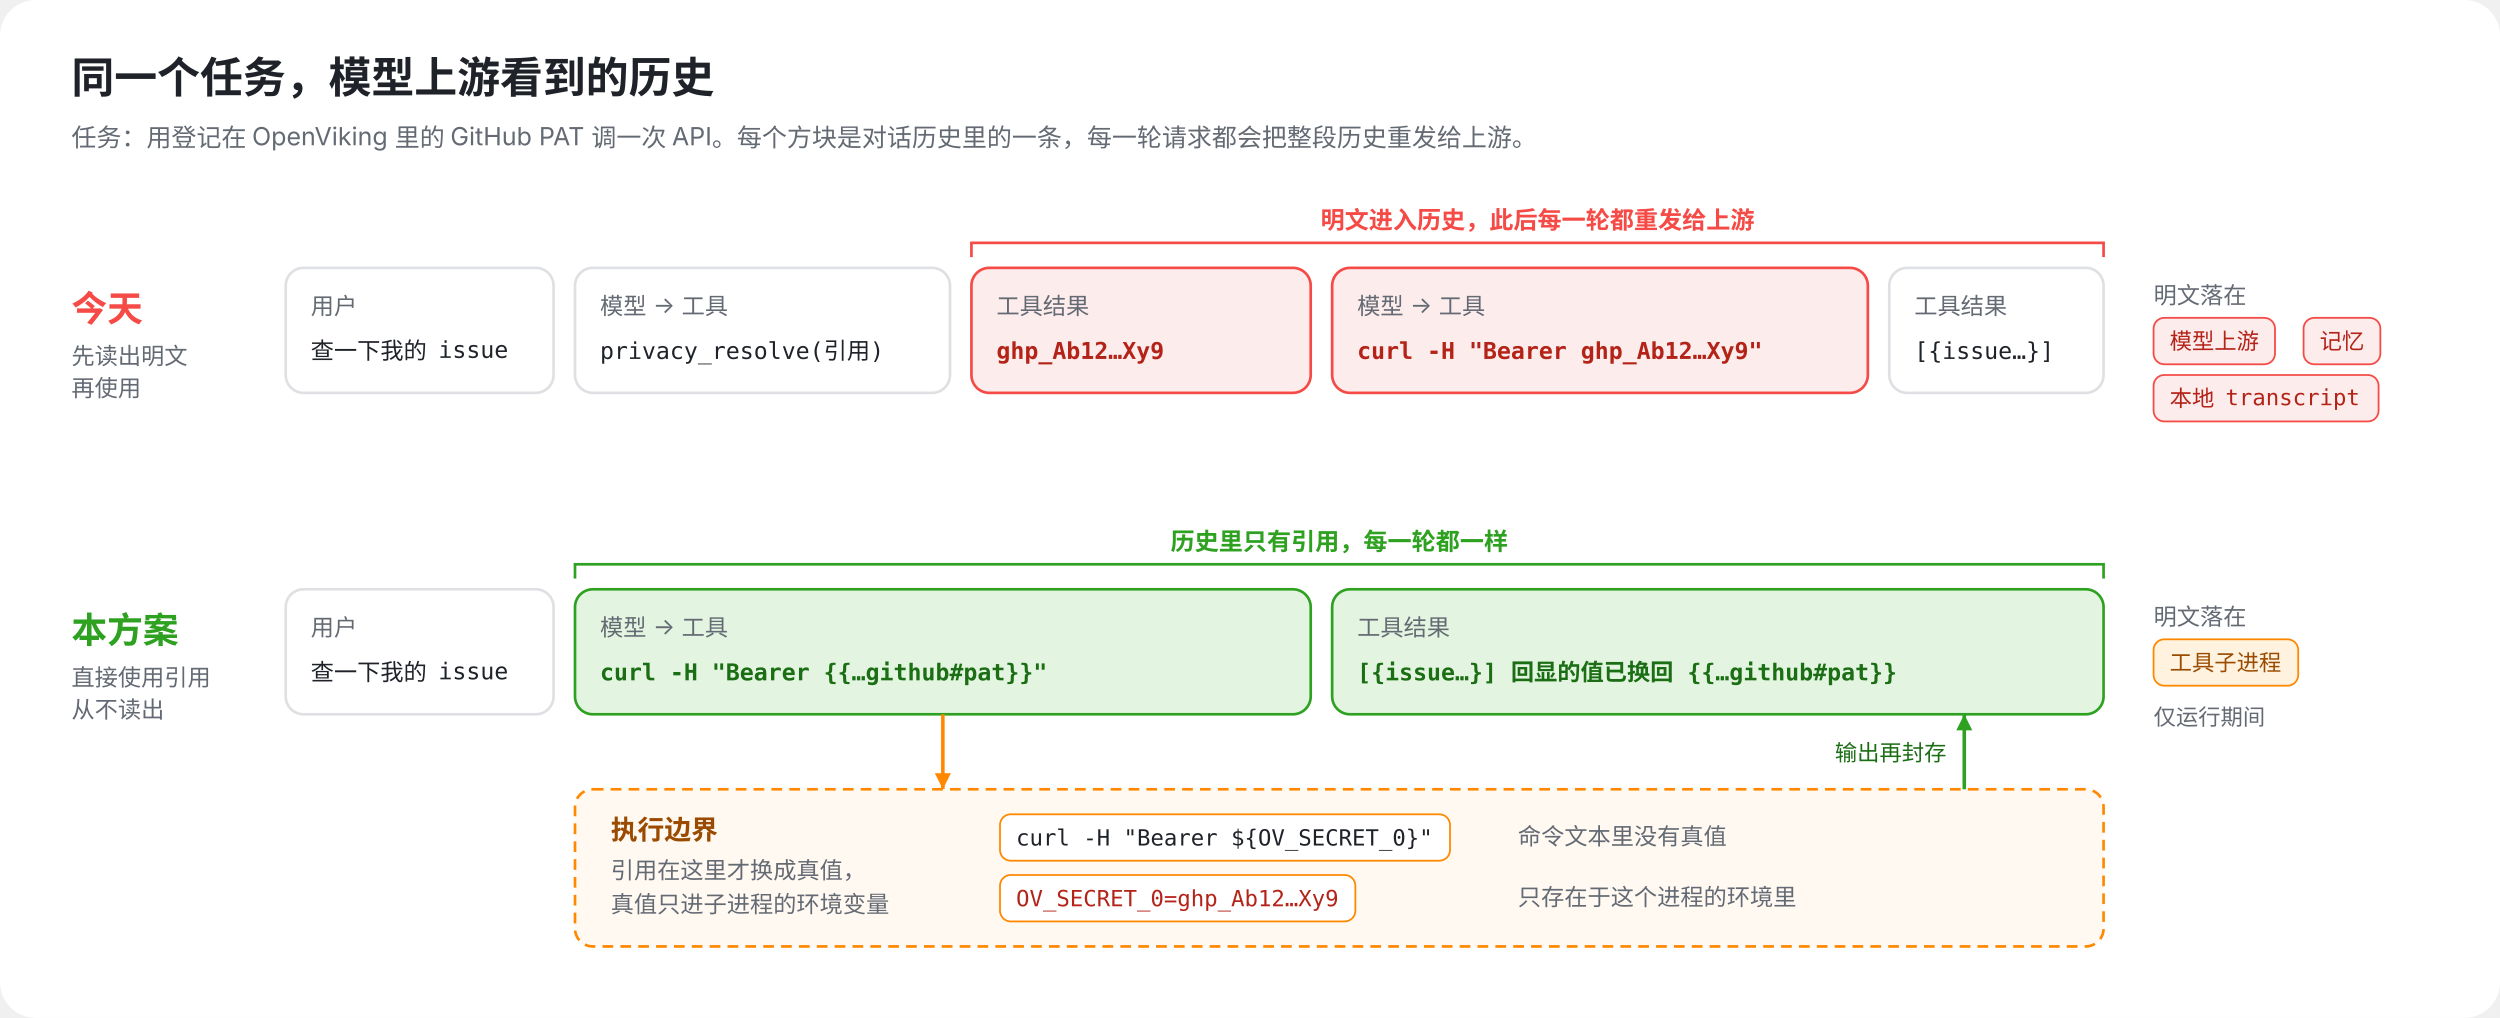
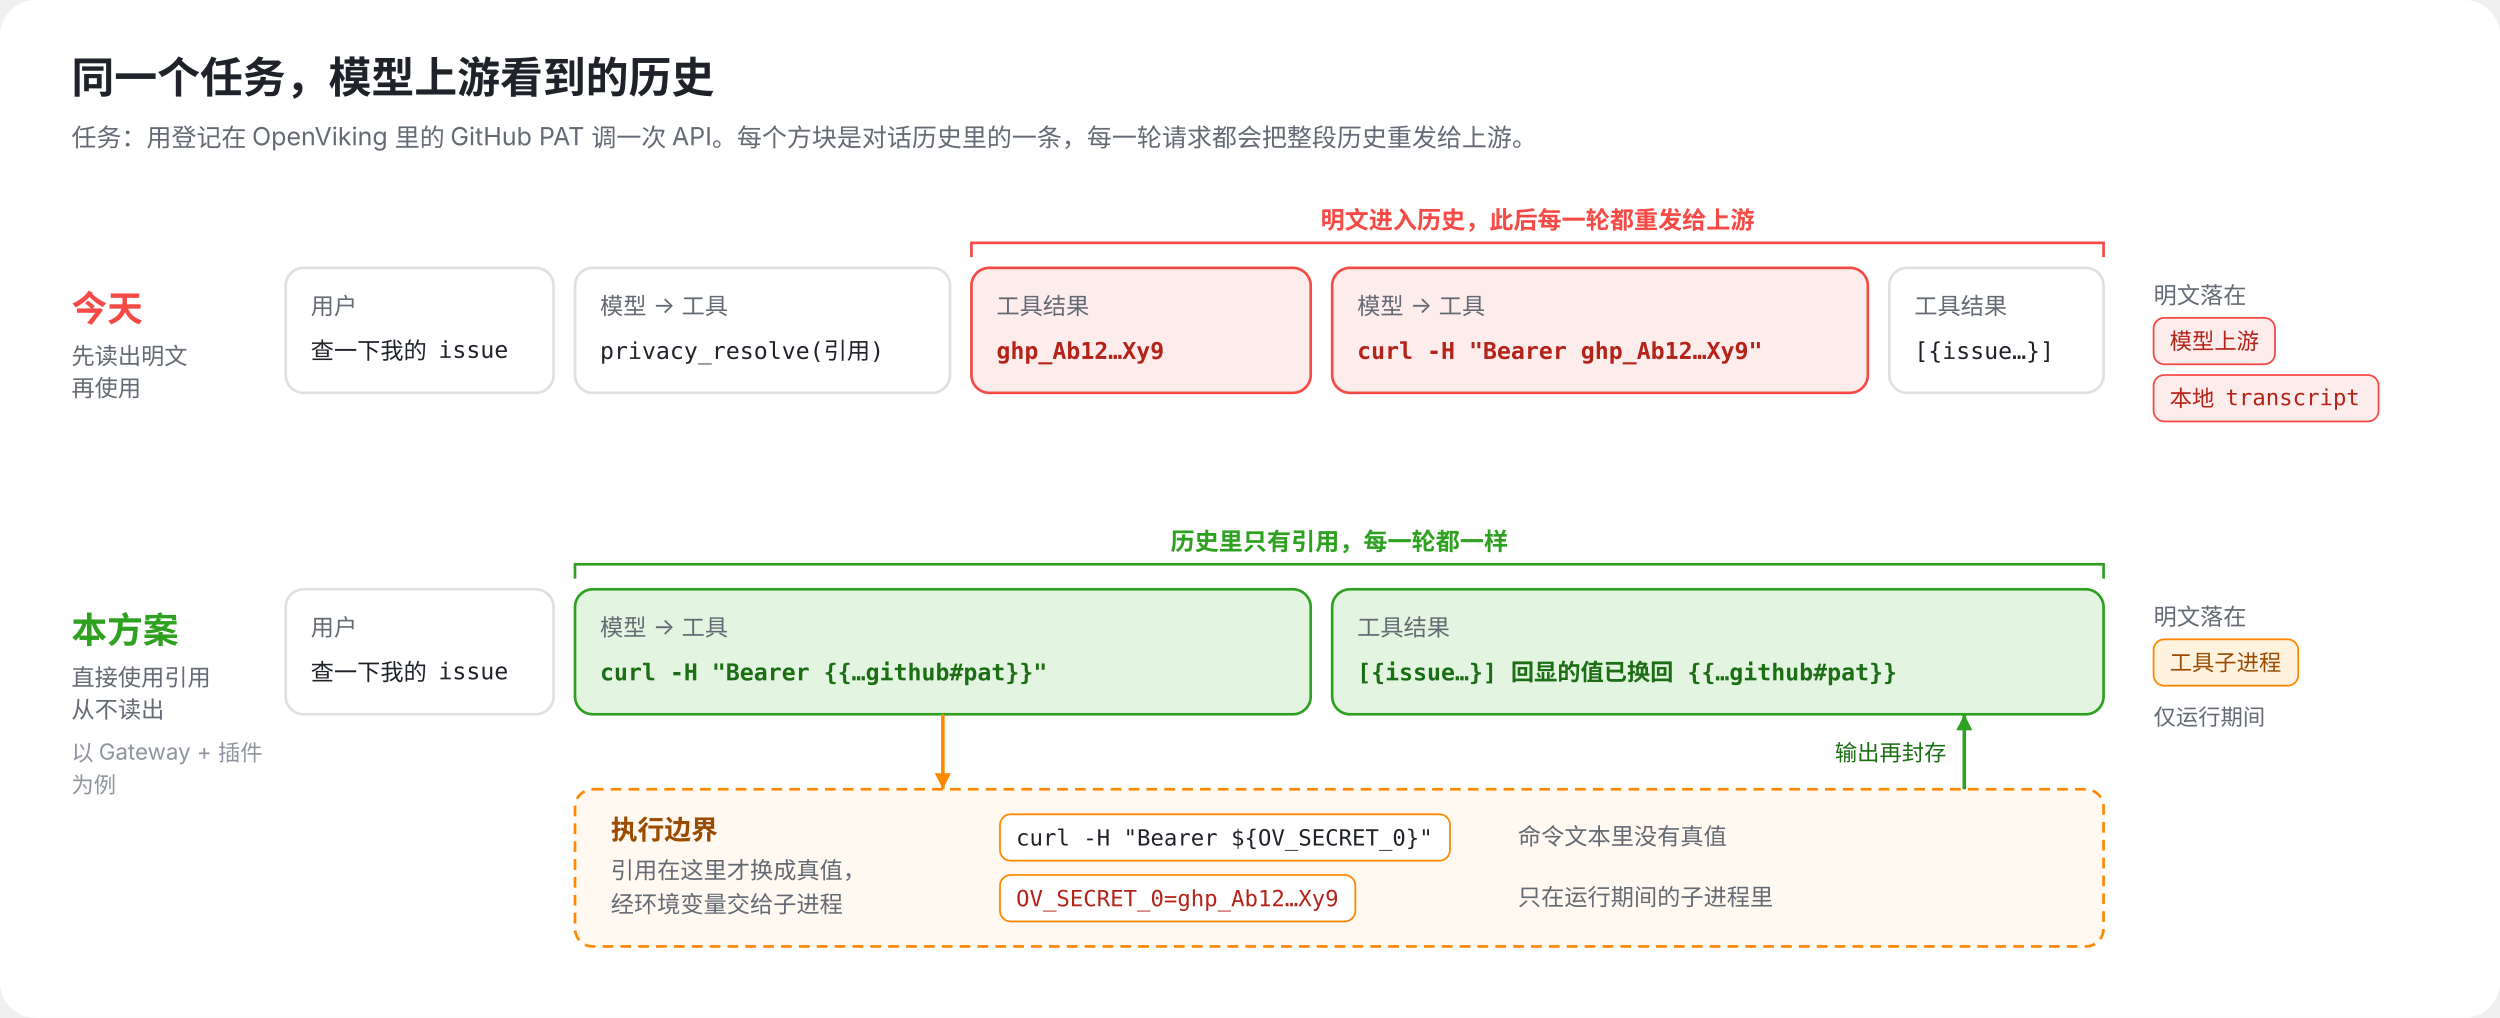
<svg xmlns="http://www.w3.org/2000/svg" width="1400" height="570" viewBox="0 0 1400 570">
  <rect x="0" y="0" width="1400" height="570" rx="20" fill="#FFFFFF" />
  <text x="40" y="52" font-family="Inter, -apple-system, BlinkMacSystemFont, 'Segoe UI', 'PingFang SC', 'Hiragino Sans GB', 'Microsoft YaHei', 'Noto Sans SC', 'Noto Sans CJK SC', sans-serif" font-size="24" font-weight="700" fill="#1F2329" text-anchor="start">同一个任务，模型上游看到的历史</text>
  <text x="40" y="82" font-family="Inter, -apple-system, BlinkMacSystemFont, 'Segoe UI', 'PingFang SC', 'Hiragino Sans GB', 'Microsoft YaHei', 'Noto Sans SC', 'Noto Sans CJK SC', sans-serif" font-size="14" font-weight="400" fill="#646A73" text-anchor="start">任务：用登记在 OpenViking 里的 GitHub PAT 调一次 API。每个方块是对话历史里的一条，每一轮请求都会把整段历史重发给上游。</text>
  <text x="40" y="180" font-family="Inter, -apple-system, BlinkMacSystemFont, 'Segoe UI', 'PingFang SC', 'Hiragino Sans GB', 'Microsoft YaHei', 'Noto Sans SC', 'Noto Sans CJK SC', sans-serif" font-size="20" font-weight="700" fill="#F54A45" text-anchor="start">今天</text>
  <text x="40" y="204" font-family="Inter, -apple-system, BlinkMacSystemFont, 'Segoe UI', 'PingFang SC', 'Hiragino Sans GB', 'Microsoft YaHei', 'Noto Sans SC', 'Noto Sans CJK SC', sans-serif" font-size="13" font-weight="400" fill="#646A73" text-anchor="start">先读出明文</text>
  <text x="40" y="222" font-family="Inter, -apple-system, BlinkMacSystemFont, 'Segoe UI', 'PingFang SC', 'Hiragino Sans GB', 'Microsoft YaHei', 'Noto Sans SC', 'Noto Sans CJK SC', sans-serif" font-size="13" font-weight="400" fill="#646A73" text-anchor="start">再使用</text>
  <rect x="160" y="150" width="150" height="70" rx="10" fill="#FFFFFF" stroke="#DEE0E3" stroke-width="1.5" />
  <text x="174" y="176" font-family="Inter, -apple-system, BlinkMacSystemFont, 'Segoe UI', 'PingFang SC', 'Hiragino Sans GB', 'Microsoft YaHei', 'Noto Sans SC', 'Noto Sans CJK SC', sans-serif" font-size="13" font-weight="400" fill="#646A73" text-anchor="start">用户</text>
  <text x="174" y="201" font-family="'SFMono-Regular', Menlo, Consolas, 'DejaVu Sans Mono', 'Noto Sans Mono CJK SC', monospace" font-size="13" font-weight="400" fill="#1F2329" text-anchor="start">查一下我的 issue</text>
  <rect x="322" y="150" width="210" height="70" rx="10" fill="#FFFFFF" stroke="#DEE0E3" stroke-width="1.5" />
  <text x="336" y="176" font-family="Inter, -apple-system, BlinkMacSystemFont, 'Segoe UI', 'PingFang SC', 'Hiragino Sans GB', 'Microsoft YaHei', 'Noto Sans SC', 'Noto Sans CJK SC', sans-serif" font-size="13" font-weight="400" fill="#646A73" text-anchor="start">模型 → 工具</text>
  <text x="336" y="201" font-family="'SFMono-Regular', Menlo, Consolas, 'DejaVu Sans Mono', 'Noto Sans Mono CJK SC', monospace" font-size="13" font-weight="400" fill="#1F2329" text-anchor="start">privacy_resolve(引用)</text>
  <rect x="544" y="150" width="190" height="70" rx="10" fill="#FDECEC" stroke="#F54A45" stroke-width="1.5" />
  <text x="558" y="176" font-family="Inter, -apple-system, BlinkMacSystemFont, 'Segoe UI', 'PingFang SC', 'Hiragino Sans GB', 'Microsoft YaHei', 'Noto Sans SC', 'Noto Sans CJK SC', sans-serif" font-size="13" font-weight="400" fill="#646A73" text-anchor="start">工具结果</text>
  <text x="558" y="201" font-family="'SFMono-Regular', Menlo, Consolas, 'DejaVu Sans Mono', 'Noto Sans Mono CJK SC', monospace" font-size="13" font-weight="700" fill="#B42318" text-anchor="start">ghp_Ab12…Xy9</text>
  <rect x="746" y="150" width="300" height="70" rx="10" fill="#FDECEC" stroke="#F54A45" stroke-width="1.5" />
  <text x="760" y="176" font-family="Inter, -apple-system, BlinkMacSystemFont, 'Segoe UI', 'PingFang SC', 'Hiragino Sans GB', 'Microsoft YaHei', 'Noto Sans SC', 'Noto Sans CJK SC', sans-serif" font-size="13" font-weight="400" fill="#646A73" text-anchor="start">模型 → 工具</text>
  <text x="760" y="201" font-family="'SFMono-Regular', Menlo, Consolas, 'DejaVu Sans Mono', 'Noto Sans Mono CJK SC', monospace" font-size="13" font-weight="700" fill="#B42318" text-anchor="start">curl -H "Bearer ghp_Ab12…Xy9"</text>
  <rect x="1058" y="150" width="120" height="70" rx="10" fill="#FFFFFF" stroke="#DEE0E3" stroke-width="1.5" />
  <text x="1072" y="176" font-family="Inter, -apple-system, BlinkMacSystemFont, 'Segoe UI', 'PingFang SC', 'Hiragino Sans GB', 'Microsoft YaHei', 'Noto Sans SC', 'Noto Sans CJK SC', sans-serif" font-size="13" font-weight="400" fill="#646A73" text-anchor="start">工具结果</text>
  <text x="1072" y="201" font-family="'SFMono-Regular', Menlo, Consolas, 'DejaVu Sans Mono', 'Noto Sans Mono CJK SC', monospace" font-size="13" font-weight="400" fill="#1F2329" text-anchor="start">[{issue…}]</text>
  <polyline points="544,144 544,136 1178,136 1178,144" fill="none" stroke="#F54A45" stroke-width="1.5" />
  <text x="861" y="128" font-family="Inter, -apple-system, BlinkMacSystemFont, 'Segoe UI', 'PingFang SC', 'Hiragino Sans GB', 'Microsoft YaHei', 'Noto Sans SC', 'Noto Sans CJK SC', sans-serif" font-size="13.5" font-weight="700" fill="#F54A45" text-anchor="middle">明文进入历史，此后每一轮都重发给上游</text>
  <text x="1206" y="170" font-family="Inter, -apple-system, BlinkMacSystemFont, 'Segoe UI', 'PingFang SC', 'Hiragino Sans GB', 'Microsoft YaHei', 'Noto Sans SC', 'Noto Sans CJK SC', sans-serif" font-size="13" font-weight="400" fill="#646A73" text-anchor="start">明文落在</text>
  <rect x="1206" y="178" width="68" height="26" rx="6" fill="#FDECEC" stroke="#F54A45" stroke-width="1" />
  <text x="1215" y="195.5" font-family="'SFMono-Regular', Menlo, Consolas, 'DejaVu Sans Mono', 'Noto Sans Mono CJK SC', monospace" font-size="12.5" font-weight="400" fill="#B42318" text-anchor="start">模型上游</text>
-   <rect x="1290" y="178" width="43" height="26" rx="6" fill="#FDECEC" stroke="#F54A45" stroke-width="1" />
-   <text x="1299" y="195.5" font-family="'SFMono-Regular', Menlo, Consolas, 'DejaVu Sans Mono', 'Noto Sans Mono CJK SC', monospace" font-size="12.5" font-weight="400" fill="#B42318" text-anchor="start">记忆</text>
  <rect x="1206" y="210" width="126" height="26" rx="6" fill="#FDECEC" stroke="#F54A45" stroke-width="1" />
  <text x="1215" y="227.5" font-family="'SFMono-Regular', Menlo, Consolas, 'DejaVu Sans Mono', 'Noto Sans Mono CJK SC', monospace" font-size="12.5" font-weight="400" fill="#B42318" text-anchor="start">本地 transcript</text>
  <text x="40" y="360" font-family="Inter, -apple-system, BlinkMacSystemFont, 'Segoe UI', 'PingFang SC', 'Hiragino Sans GB', 'Microsoft YaHei', 'Noto Sans SC', 'Noto Sans CJK SC', sans-serif" font-size="20" font-weight="700" fill="#2EA121" text-anchor="start">本方案</text>
  <text x="40" y="384" font-family="Inter, -apple-system, BlinkMacSystemFont, 'Segoe UI', 'PingFang SC', 'Hiragino Sans GB', 'Microsoft YaHei', 'Noto Sans SC', 'Noto Sans CJK SC', sans-serif" font-size="13" font-weight="400" fill="#646A73" text-anchor="start">直接使用引用</text>
+   <text x="40" y="426" font-family="Inter, -apple-system, BlinkMacSystemFont, 'Segoe UI', 'PingFang SC', 'Hiragino Sans GB', 'Microsoft YaHei', 'Noto Sans SC', 'Noto Sans CJK SC', sans-serif" font-size="12.5" font-weight="400" fill="#8F959E" text-anchor="start">以 Gateway + 插件</text>
+   <text x="40" y="444" font-family="Inter, -apple-system, BlinkMacSystemFont, 'Segoe UI', 'PingFang SC', 'Hiragino Sans GB', 'Microsoft YaHei', 'Noto Sans SC', 'Noto Sans CJK SC', sans-serif" font-size="12.5" font-weight="400" fill="#8F959E" text-anchor="start">为例</text>
  <text x="40" y="402" font-family="Inter, -apple-system, BlinkMacSystemFont, 'Segoe UI', 'PingFang SC', 'Hiragino Sans GB', 'Microsoft YaHei', 'Noto Sans SC', 'Noto Sans CJK SC', sans-serif" font-size="13" font-weight="400" fill="#646A73" text-anchor="start">从不读出</text>
  <rect x="160" y="330" width="150" height="70" rx="10" fill="#FFFFFF" stroke="#DEE0E3" stroke-width="1.5" />
  <text x="174" y="356" font-family="Inter, -apple-system, BlinkMacSystemFont, 'Segoe UI', 'PingFang SC', 'Hiragino Sans GB', 'Microsoft YaHei', 'Noto Sans SC', 'Noto Sans CJK SC', sans-serif" font-size="13" font-weight="400" fill="#646A73" text-anchor="start">用户</text>
  <text x="174" y="381" font-family="'SFMono-Regular', Menlo, Consolas, 'DejaVu Sans Mono', 'Noto Sans Mono CJK SC', monospace" font-size="13" font-weight="400" fill="#1F2329" text-anchor="start">查一下我的 issue</text>
  <rect x="322" y="330" width="412" height="70" rx="10" fill="#E3F5E1" stroke="#2EA121" stroke-width="1.5" />
  <text x="336" y="356" font-family="Inter, -apple-system, BlinkMacSystemFont, 'Segoe UI', 'PingFang SC', 'Hiragino Sans GB', 'Microsoft YaHei', 'Noto Sans SC', 'Noto Sans CJK SC', sans-serif" font-size="13" font-weight="400" fill="#646A73" text-anchor="start">模型 → 工具</text>
  <text x="336" y="381" font-family="'SFMono-Regular', Menlo, Consolas, 'DejaVu Sans Mono', 'Noto Sans Mono CJK SC', monospace" font-size="13" font-weight="700" fill="#1B6E14" text-anchor="start">curl -H "Bearer {{…github#pat}}"</text>
  <rect x="746" y="330" width="432" height="70" rx="10" fill="#E3F5E1" stroke="#2EA121" stroke-width="1.5" />
  <text x="760" y="356" font-family="Inter, -apple-system, BlinkMacSystemFont, 'Segoe UI', 'PingFang SC', 'Hiragino Sans GB', 'Microsoft YaHei', 'Noto Sans SC', 'Noto Sans CJK SC', sans-serif" font-size="13" font-weight="400" fill="#646A73" text-anchor="start">工具结果</text>
  <text x="760" y="381" font-family="'SFMono-Regular', Menlo, Consolas, 'DejaVu Sans Mono', 'Noto Sans Mono CJK SC', monospace" font-size="13" font-weight="700" fill="#1B6E14" text-anchor="start">[{issue…}]   回显的值已换回 {{…github#pat}}</text>
  <polyline points="322,324 322,316 1178,316 1178,324" fill="none" stroke="#2EA121" stroke-width="1.5" />
  <text x="750" y="308" font-family="Inter, -apple-system, BlinkMacSystemFont, 'Segoe UI', 'PingFang SC', 'Hiragino Sans GB', 'Microsoft YaHei', 'Noto Sans SC', 'Noto Sans CJK SC', sans-serif" font-size="13.5" font-weight="700" fill="#2EA121" text-anchor="middle">历史里只有引用，每一轮都一样</text>
  <text x="1206" y="350" font-family="Inter, -apple-system, BlinkMacSystemFont, 'Segoe UI', 'PingFang SC', 'Hiragino Sans GB', 'Microsoft YaHei', 'Noto Sans SC', 'Noto Sans CJK SC', sans-serif" font-size="13" font-weight="400" fill="#646A73" text-anchor="start">明文落在</text>
  <rect x="1206" y="358" width="81" height="26" rx="6" fill="#FFF3E0" stroke="#FF8800" stroke-width="1" />
  <text x="1215" y="375.5" font-family="'SFMono-Regular', Menlo, Consolas, 'DejaVu Sans Mono', 'Noto Sans Mono CJK SC', monospace" font-size="12.5" font-weight="400" fill="#9A4B00" text-anchor="start">工具子进程</text>
  <text x="1206" y="406" font-family="Inter, -apple-system, BlinkMacSystemFont, 'Segoe UI', 'PingFang SC', 'Hiragino Sans GB', 'Microsoft YaHei', 'Noto Sans SC', 'Noto Sans CJK SC', sans-serif" font-size="12.5" font-weight="400" fill="#646A73" text-anchor="start">仅运行期间</text>
  <polyline points="528,400 528,442" fill="none" stroke="#FF8800" stroke-width="2" stroke-linejoin="round" />
  <polygon points="528.0,442.0 532.5,433.0 523.5,433.0" fill="#FF8800" />
  <rect x="322" y="442" width="856" height="88" rx="10" fill="#FFF9F2" stroke="#FF8800" stroke-width="1.5" stroke-dasharray="6 4" />
  <text x="342" y="470" font-family="Inter, -apple-system, BlinkMacSystemFont, 'Segoe UI', 'PingFang SC', 'Hiragino Sans GB', 'Microsoft YaHei', 'Noto Sans SC', 'Noto Sans CJK SC', sans-serif" font-size="15" font-weight="700" fill="#9A4B00" text-anchor="start">执行边界</text>
  <text x="342" y="492" font-family="Inter, -apple-system, BlinkMacSystemFont, 'Segoe UI', 'PingFang SC', 'Hiragino Sans GB', 'Microsoft YaHei', 'Noto Sans SC', 'Noto Sans CJK SC', sans-serif" font-size="13" font-weight="400" fill="#646A73" text-anchor="start">引用在这里才换成真值，</text>
-   <text x="342" y="511" font-family="Inter, -apple-system, BlinkMacSystemFont, 'Segoe UI', 'PingFang SC', 'Hiragino Sans GB', 'Microsoft YaHei', 'Noto Sans SC', 'Noto Sans CJK SC', sans-serif" font-size="13" font-weight="400" fill="#646A73" text-anchor="start">真值只进子进程的环境变量</text>
+   <text x="342" y="511" font-family="Inter, -apple-system, BlinkMacSystemFont, 'Segoe UI', 'PingFang SC', 'Hiragino Sans GB', 'Microsoft YaHei', 'Noto Sans SC', 'Noto Sans CJK SC', sans-serif" font-size="13" font-weight="400" fill="#646A73" text-anchor="start">经环境变量交给子进程</text>
  <rect x="560" y="456" width="252" height="26" rx="6" fill="#FFFFFF" stroke="#FF8800" stroke-width="1" />
  <text x="569" y="473.5" font-family="'SFMono-Regular', Menlo, Consolas, 'DejaVu Sans Mono', 'Noto Sans Mono CJK SC', monospace" font-size="12.5" font-weight="400" fill="#1F2329" text-anchor="start">curl -H "Bearer ${OV_SECRET_0}"</text>
  <rect x="560" y="490" width="199" height="26" rx="6" fill="#FFFFFF" stroke="#FF8800" stroke-width="1" />
  <text x="569" y="507.5" font-family="'SFMono-Regular', Menlo, Consolas, 'DejaVu Sans Mono', 'Noto Sans Mono CJK SC', monospace" font-size="12.5" font-weight="400" fill="#B42318" text-anchor="start">OV_SECRET_0=ghp_Ab12…Xy9</text>
  <text x="850" y="473" font-family="Inter, -apple-system, BlinkMacSystemFont, 'Segoe UI', 'PingFang SC', 'Hiragino Sans GB', 'Microsoft YaHei', 'Noto Sans SC', 'Noto Sans CJK SC', sans-serif" font-size="13" font-weight="400" fill="#646A73" text-anchor="start">命令文本里没有真值</text>
-   <text x="850" y="507" font-family="Inter, -apple-system, BlinkMacSystemFont, 'Segoe UI', 'PingFang SC', 'Hiragino Sans GB', 'Microsoft YaHei', 'Noto Sans SC', 'Noto Sans CJK SC', sans-serif" font-size="13" font-weight="400" fill="#646A73" text-anchor="start">只存在于这个进程的环境里</text>
+   <text x="850" y="507" font-family="Inter, -apple-system, BlinkMacSystemFont, 'Segoe UI', 'PingFang SC', 'Hiragino Sans GB', 'Microsoft YaHei', 'Noto Sans SC', 'Noto Sans CJK SC', sans-serif" font-size="13" font-weight="400" fill="#646A73" text-anchor="start">只在运行期间的子进程里</text>
  <polyline points="1100,442 1100,400" fill="none" stroke="#2EA121" stroke-width="2" stroke-linejoin="round" />
  <polygon points="1100.0,400.0 1095.5,409.0 1104.5,409.0" fill="#2EA121" />
  <text x="1090" y="426" font-family="Inter, -apple-system, BlinkMacSystemFont, 'Segoe UI', 'PingFang SC', 'Hiragino Sans GB', 'Microsoft YaHei', 'Noto Sans SC', 'Noto Sans CJK SC', sans-serif" font-size="12.5" font-weight="400" fill="#1B6E14" text-anchor="end">输出再封存</text>
</svg>
